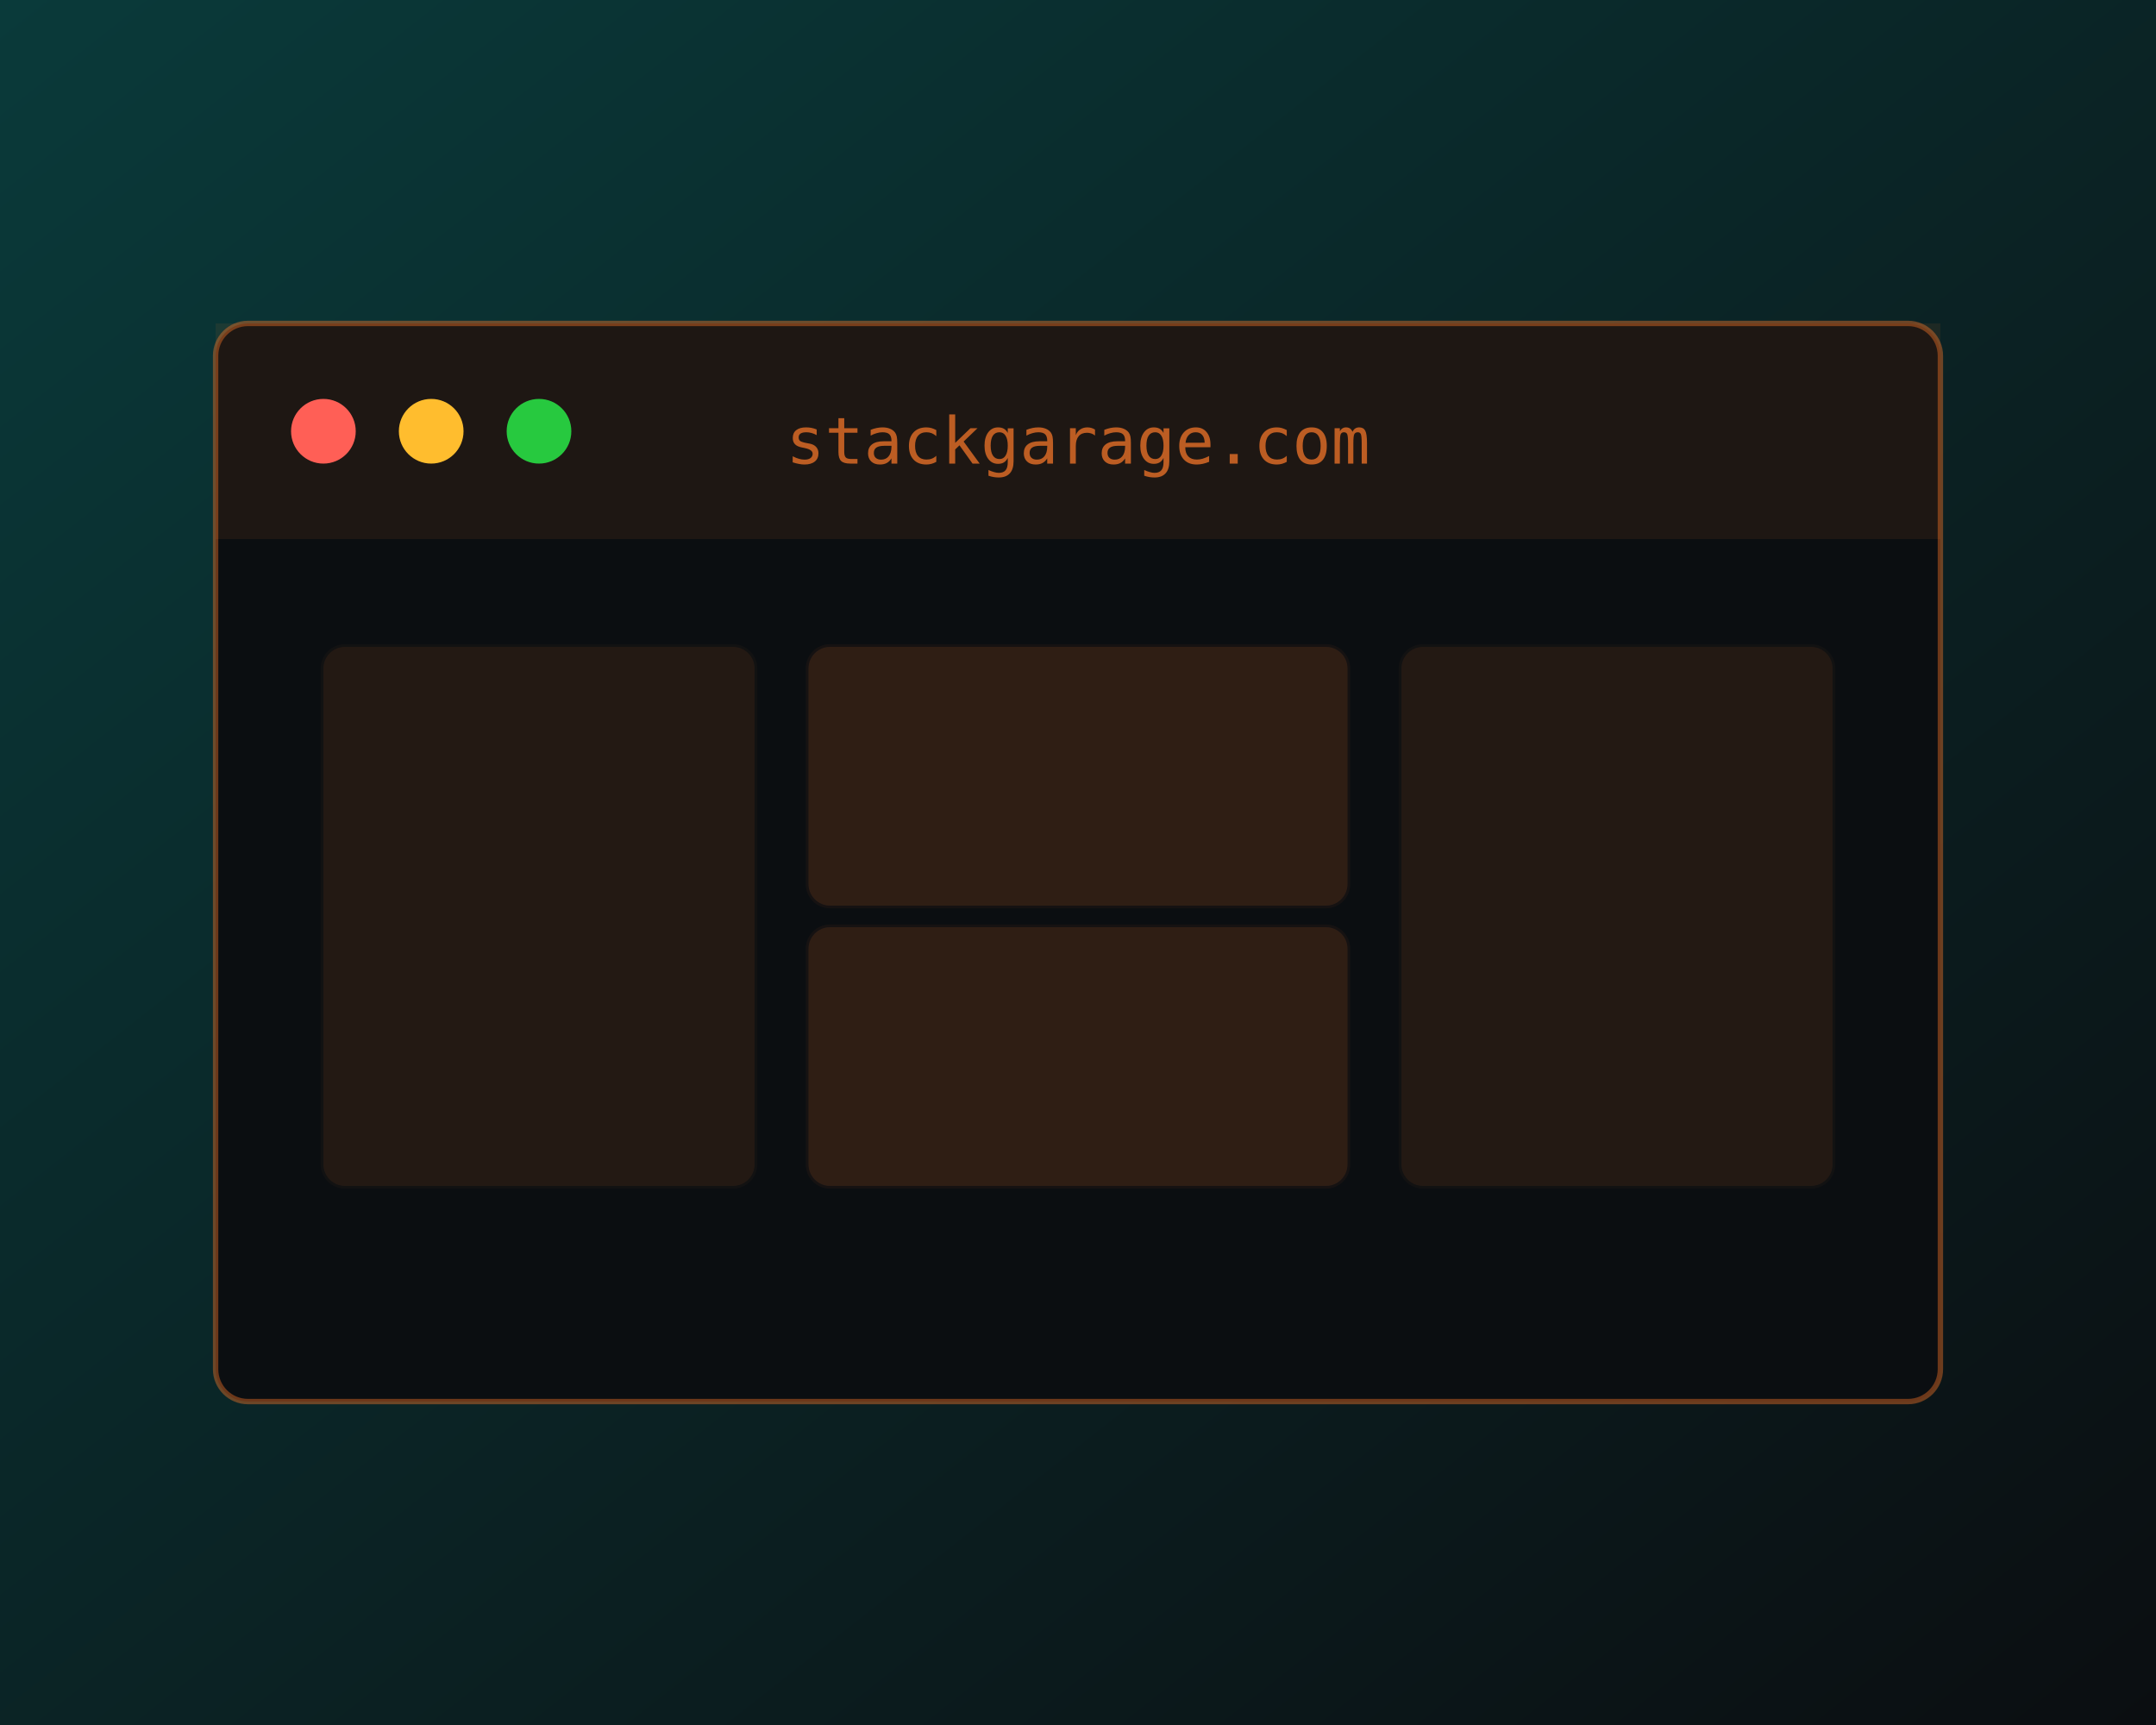
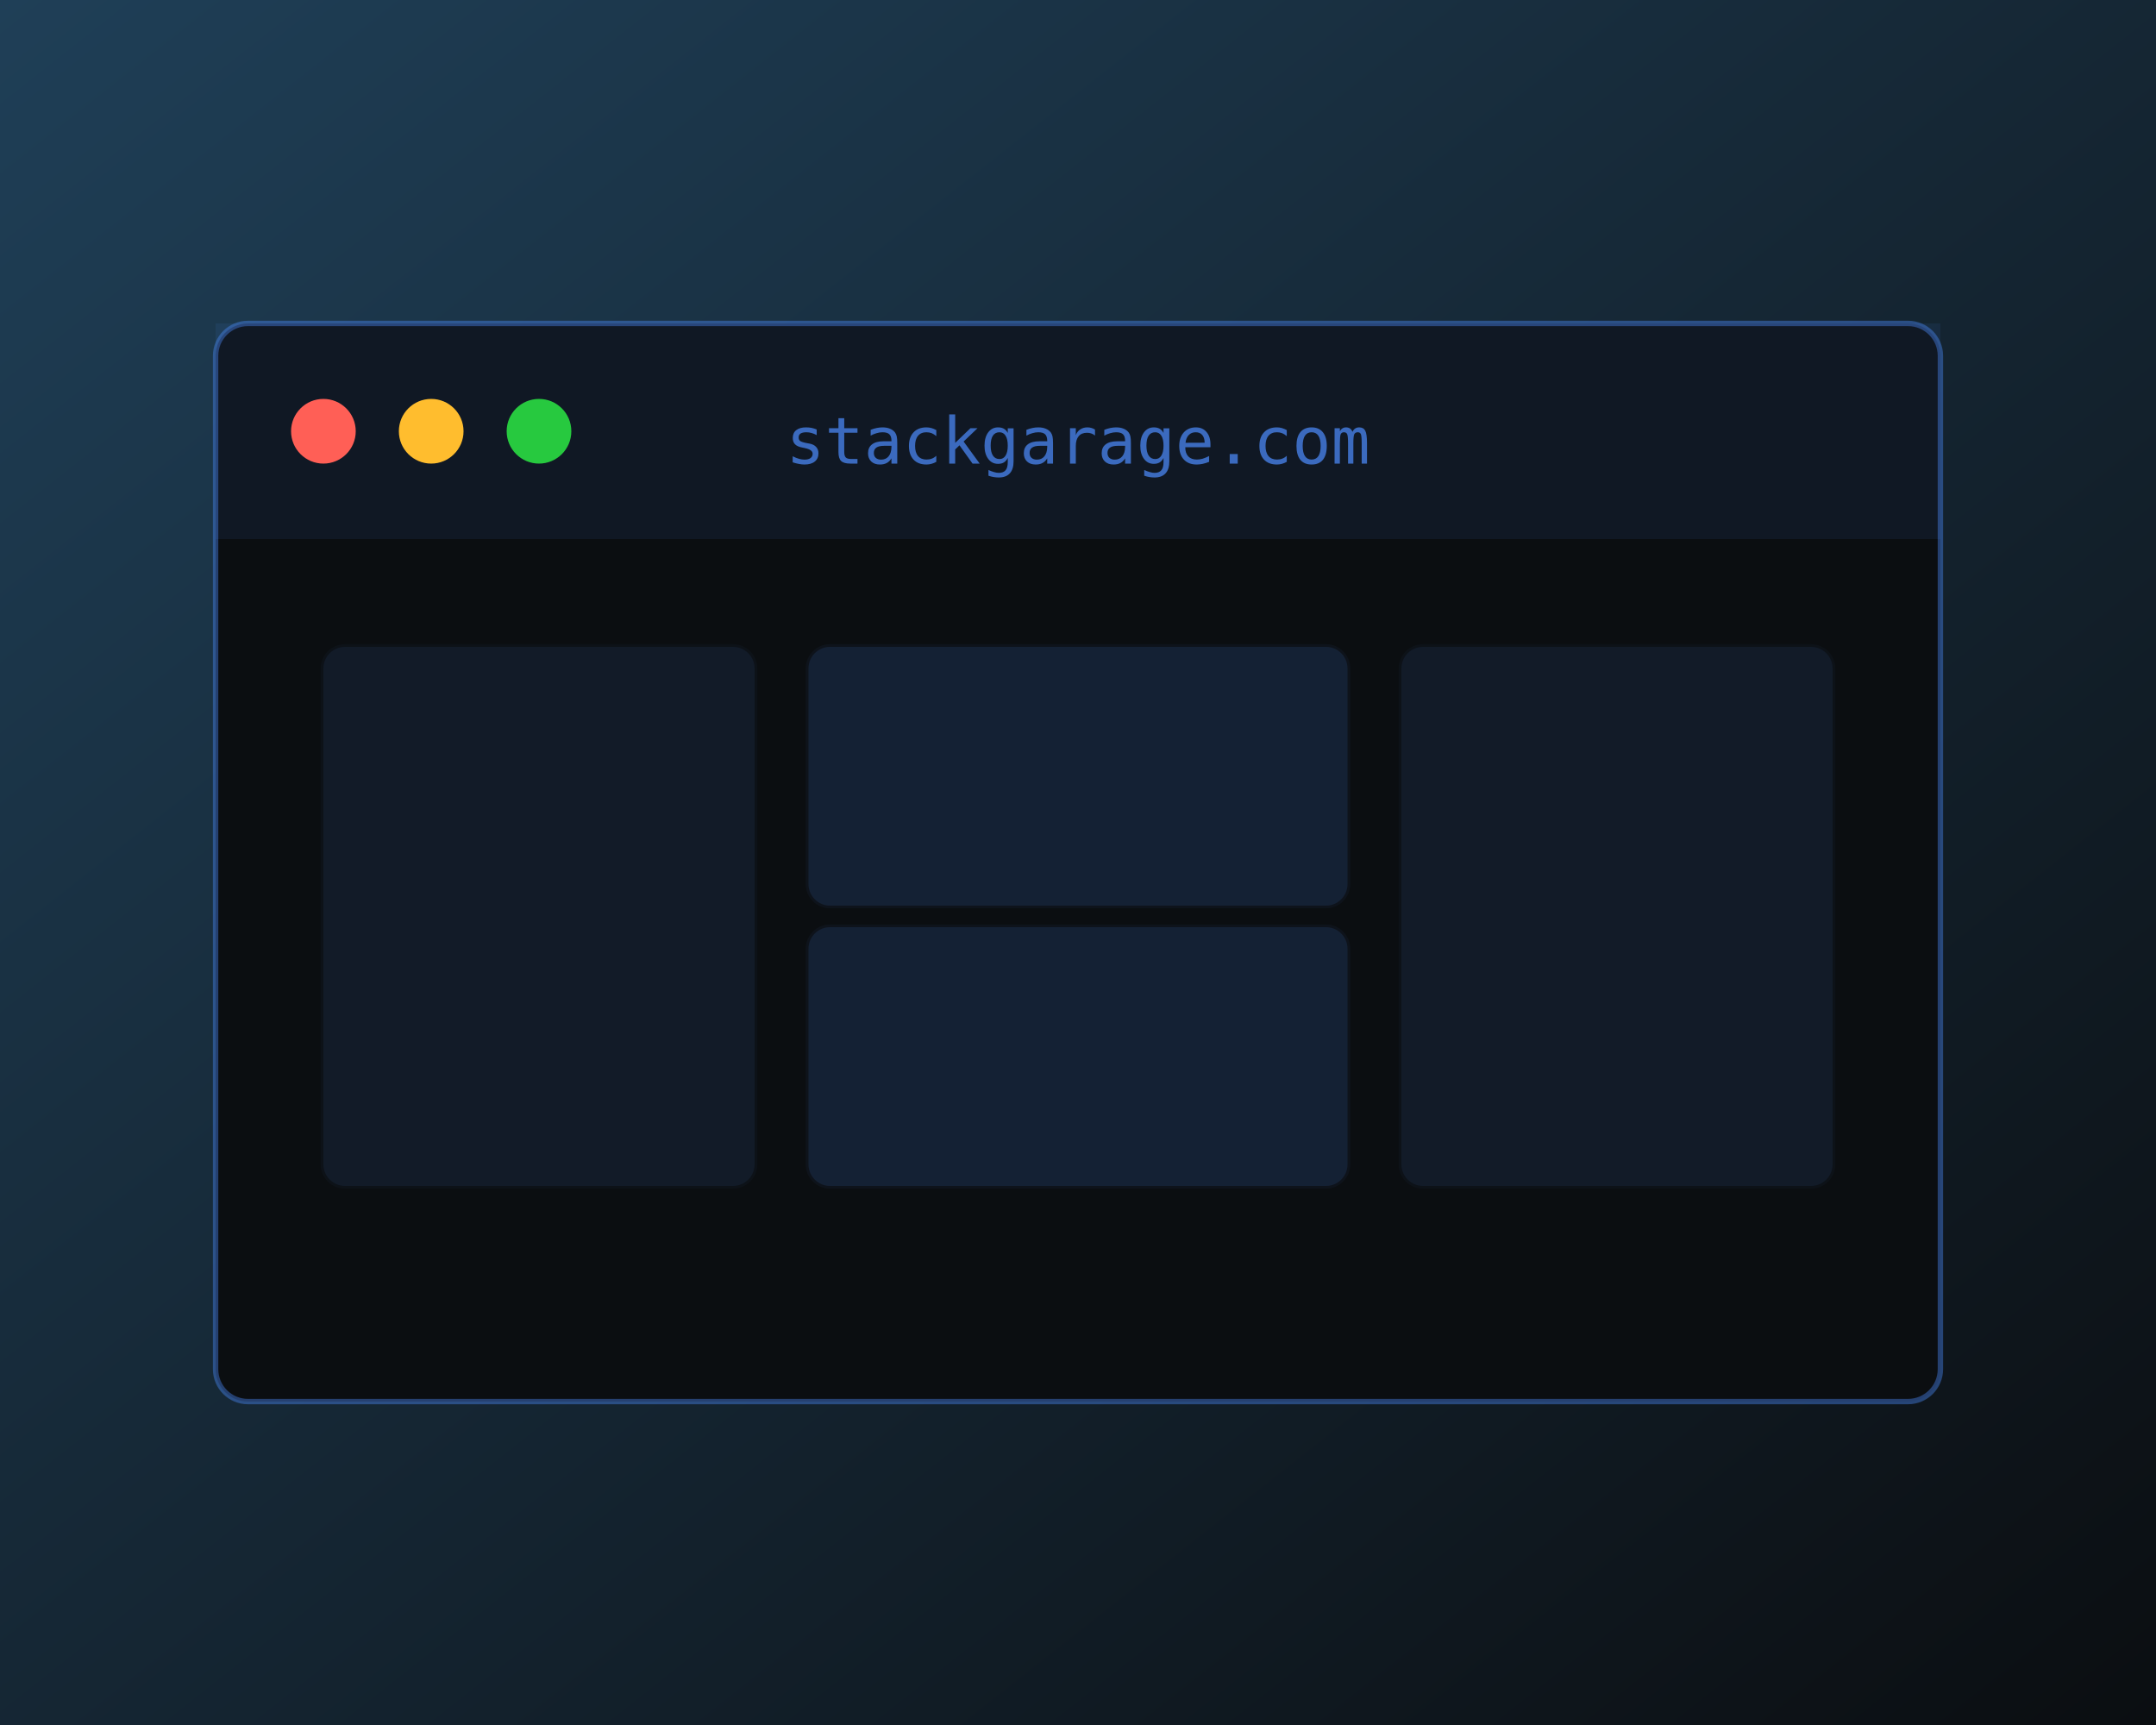
<svg xmlns="http://www.w3.org/2000/svg" width="400" height="320" viewBox="0 0 400 320">
  <defs>
    <linearGradient id="bg5" x1="0" y1="0" x2="1" y2="1">
-       <stop offset="0%" stop-color="#0a3a3a" />
+       <stop offset="0%" stop-color="#1f3f57" />
      <stop offset="100%" stop-color="#0b0e11" />
    </linearGradient>
  </defs>
  <rect width="400" height="320" fill="url(#bg5)" />
-   <rect x="40" y="60" width="320" height="200" rx="6" fill="#0b0e11" stroke="#ff7a29" stroke-opacity="0.4" />
-   <rect x="40" y="60" width="320" height="40" fill="#ff7a29" opacity="0.08" />
+   <rect x="40" y="60" width="320" height="200" rx="6" fill="#0b0e11" stroke="#4d8dff" stroke-opacity="0.4" />
+   <rect x="40" y="60" width="320" height="40" fill="#4d8dff" opacity="0.08" />
  <circle cx="60" cy="80" r="6" fill="#ff5f56" />
  <circle cx="80" cy="80" r="6" fill="#ffbd2e" />
  <circle cx="100" cy="80" r="6" fill="#27c93f" />
-   <text x="200" y="86" text-anchor="middle" fill="#ff7a29" font-family="monospace" font-size="12" opacity="0.7">stackgarage.com</text>
-   <rect x="60" y="120" width="80" height="100" rx="4" fill="#ff7a29" opacity="0.1" stroke="#ff7a29" stroke-opacity="0.3" />
-   <rect x="150" y="120" width="100" height="48" rx="4" fill="#ff7a29" opacity="0.15" stroke="#ff7a29" stroke-opacity="0.3" />
-   <rect x="150" y="172" width="100" height="48" rx="4" fill="#ff7a29" opacity="0.15" stroke="#ff7a29" stroke-opacity="0.3" />
-   <rect x="260" y="120" width="80" height="100" rx="4" fill="#ff7a29" opacity="0.1" stroke="#ff7a29" stroke-opacity="0.3" />
+   <text x="200" y="86" text-anchor="middle" fill="#4d8dff" font-family="monospace" font-size="12" opacity="0.7">stackgarage.com</text>
+   <rect x="60" y="120" width="80" height="100" rx="4" fill="#4d8dff" opacity="0.1" stroke="#4d8dff" stroke-opacity="0.3" />
+   <rect x="150" y="120" width="100" height="48" rx="4" fill="#4d8dff" opacity="0.15" stroke="#4d8dff" stroke-opacity="0.3" />
+   <rect x="150" y="172" width="100" height="48" rx="4" fill="#4d8dff" opacity="0.15" stroke="#4d8dff" stroke-opacity="0.3" />
+   <rect x="260" y="120" width="80" height="100" rx="4" fill="#4d8dff" opacity="0.1" stroke="#4d8dff" stroke-opacity="0.3" />
</svg>
